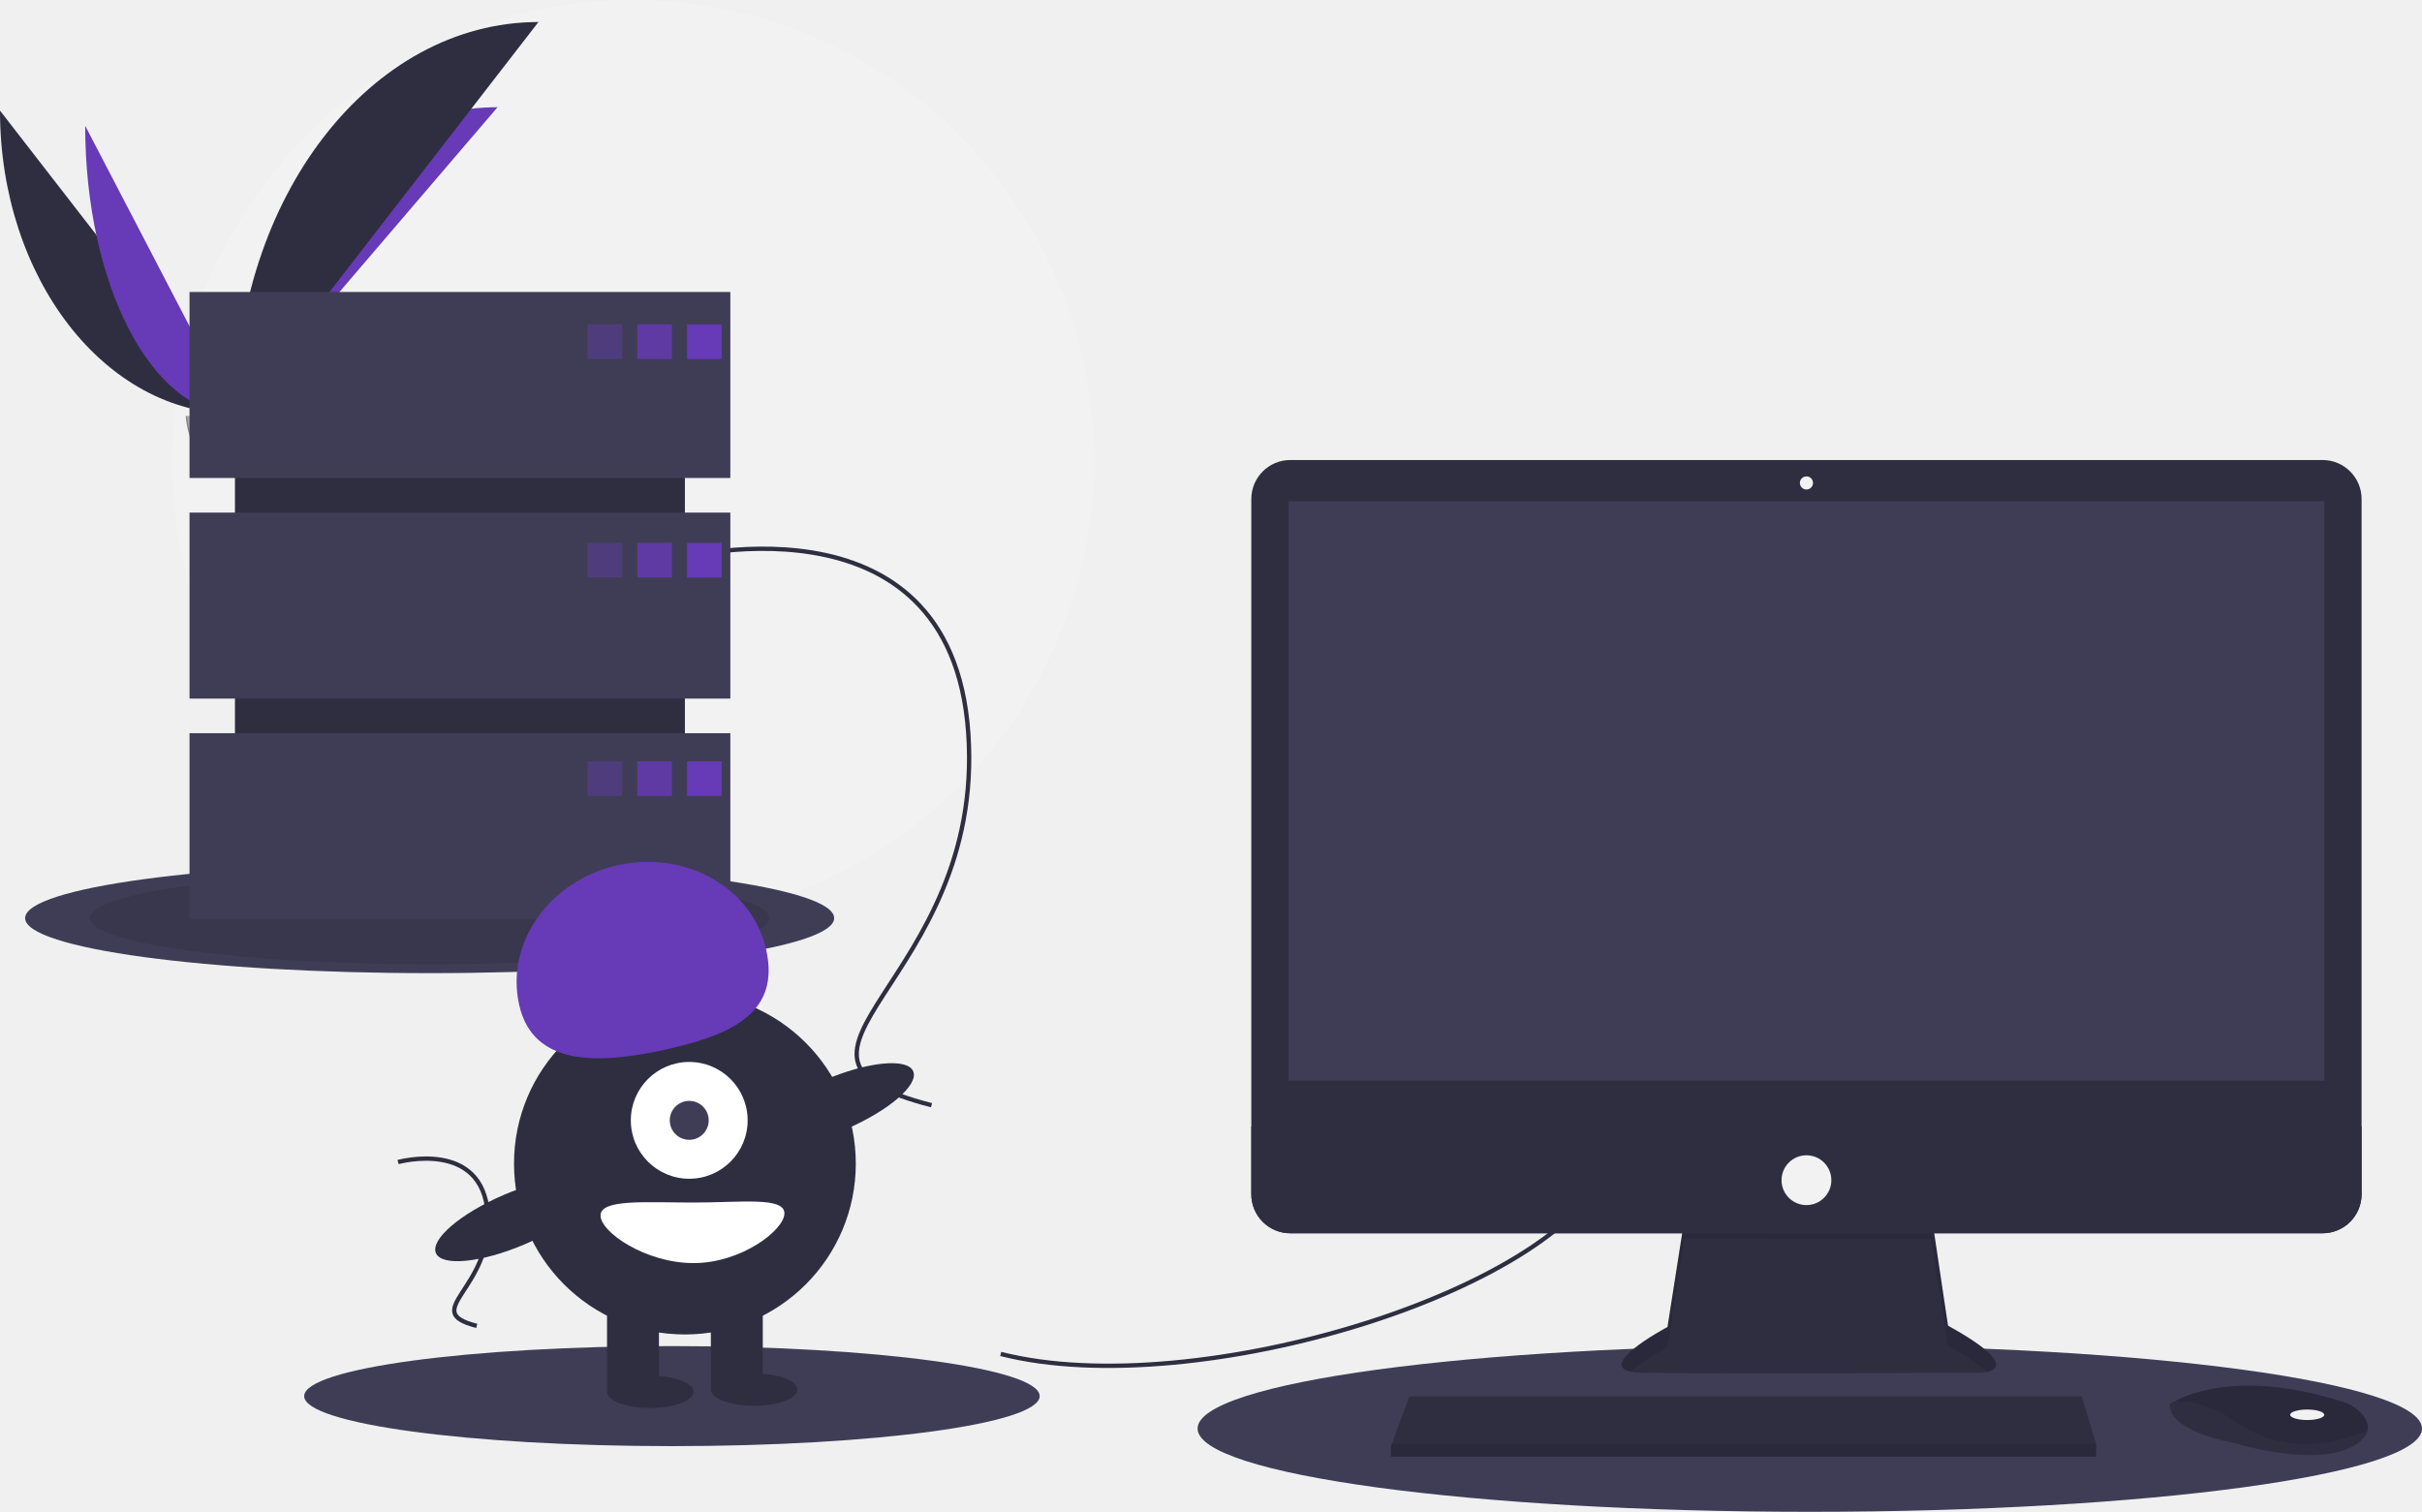
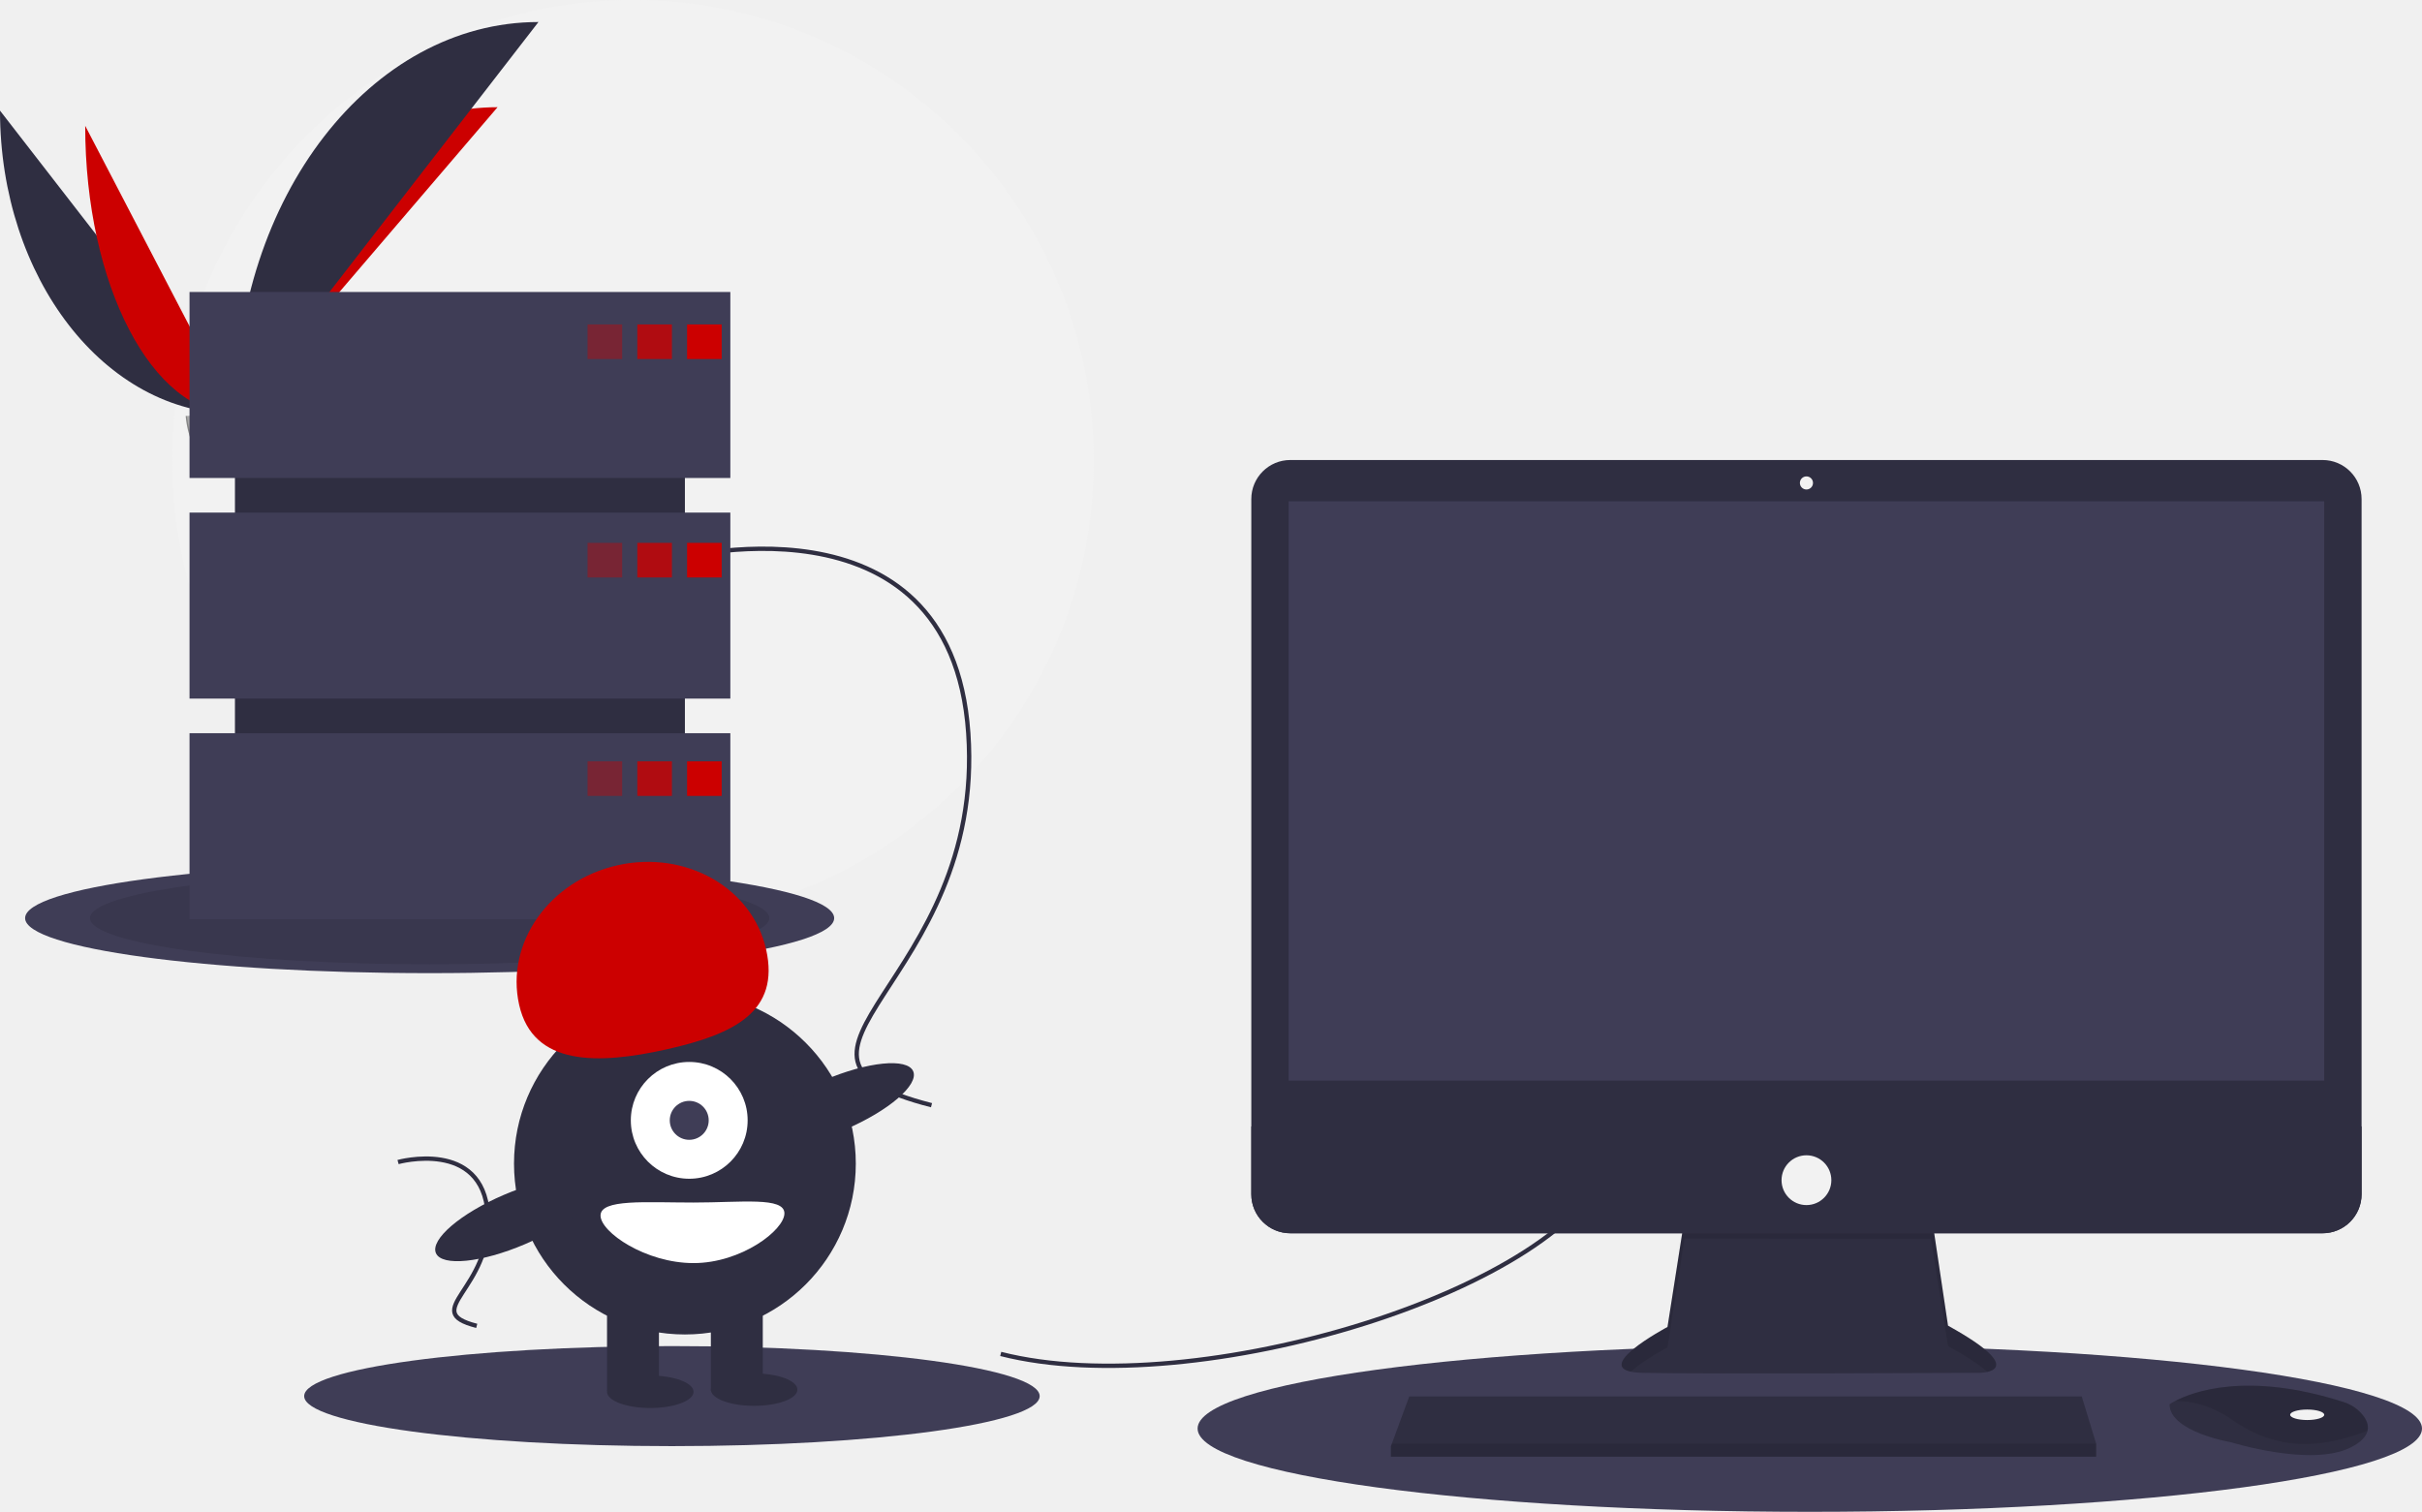
<svg xmlns="http://www.w3.org/2000/svg" data-name="Layer 1" width="1119.609" height="699" viewBox="0 0 1119.609 699">
  <circle cx="292.609" cy="213" r="213" fill="#f2f2f2" />
  <path d="M31.391,151.642c0,77.498,48.618,140.208,108.701,140.208" transform="translate(-31.39089 -100.5)" fill="#2f2e41" />
-   <path d="M140.092,291.851c0-78.369,54.255-141.784,121.304-141.784" transform="translate(-31.39089 -100.5)" fill="#673ab7" />
-   <path d="M70.775,158.668c0,73.615,31.003,133.183,69.316,133.183" transform="translate(-31.39089 -100.5)" fill="#673ab7" />
+   <path d="M140.092,291.851c0-78.369,54.255-141.784,121.304-141.784" transform="translate(-31.39089 -100.5)" fill="#cc0000" />
+   <path d="M70.775,158.668c0,73.615,31.003,133.183,69.316,133.183" transform="translate(-31.39089 -100.5)" fill="#cc0000" />
  <path d="M140.092,291.851c0-100.138,62.71-181.168,140.208-181.168" transform="translate(-31.39089 -100.5)" fill="#2f2e41" />
  <path d="M117.224,292.839s15.416-.475,20.061-3.783,23.713-7.258,24.866-1.953,23.167,26.388,5.763,26.529-40.439-2.711-45.076-5.535S117.224,292.839,117.224,292.839Z" transform="translate(-31.39089 -100.5)" fill="#a8a8a8" />
  <path d="M168.224,311.785c-17.404.14-40.439-2.711-45.076-5.535-3.531-2.151-4.938-9.869-5.409-13.43-.326.014-.515.02-.515.02s.976,12.433,5.613,15.257,27.672,5.676,45.076,5.535c5.024-.041,6.759-1.828,6.664-4.475C173.879,310.756,171.963,311.755,168.224,311.785Z" transform="translate(-31.39089 -100.5)" opacity="0.2" />
  <ellipse cx="198.609" cy="424.5" rx="187" ry="25.44" fill="#3f3d56" />
  <ellipse cx="198.609" cy="424.5" rx="157" ry="21.359" opacity="0.1" />
  <ellipse cx="836.609" cy="660.5" rx="283" ry="38.5" fill="#3f3d56" />
  <ellipse cx="310.609" cy="645.5" rx="170" ry="23.127" fill="#3f3d56" />
  <path d="M494,726.5c90,23,263-30,282-90" transform="translate(-31.39089 -100.5)" fill="none" stroke="#2f2e41" stroke-miterlimit="10" stroke-width="2" />
  <path d="M341,359.5s130-36,138,80-107,149-17,172" transform="translate(-31.39089 -100.5)" fill="none" stroke="#2f2e41" stroke-miterlimit="10" stroke-width="2" />
  <path d="M215.402,637.783s39.072-10.82,41.477,24.044-32.16,44.783-5.109,51.696" transform="translate(-31.39089 -100.5)" fill="none" stroke="#2f2e41" stroke-miterlimit="10" stroke-width="2" />
  <path d="M810.096,663.74,802.218,714.035s-38.782,20.603-11.513,21.209,155.733,0,155.733,0,24.845,0-14.543-21.815l-7.878-52.719Z" transform="translate(-31.39089 -100.5)" fill="#2f2e41" />
  <path d="M785.219,734.698c6.193-5.51,16.999-11.252,16.999-11.252l7.878-50.295,113.922.107,7.878,49.582c9.185,5.087,14.875,8.987,18.204,11.978,5.059-1.154,10.587-5.444-18.204-21.389l-7.878-52.719-113.922,3.03L802.218,714.035S769.63,731.35,785.219,734.698Z" transform="translate(-31.39089 -100.5)" opacity="0.1" />
  <rect x="578.433" y="212.689" width="513.253" height="357.52" rx="18.046" fill="#2f2e41" />
  <rect x="595.703" y="231.777" width="478.713" height="267.837" fill="#3f3d56" />
  <circle cx="835.059" cy="223.293" r="3.03" fill="#f2f2f2" />
  <path d="M1123.077,621.322V652.663a18.043,18.043,0,0,1-18.046,18.046H627.869A18.043,18.043,0,0,1,609.824,652.663V621.322Z" transform="translate(-31.39089 -100.5)" fill="#2f2e41" />
  <polygon points="968.978 667.466 968.978 673.526 642.968 673.526 642.968 668.678 643.417 667.466 651.452 645.651 962.312 645.651 968.978 667.466" fill="#2f2e41" />
  <path d="M1125.828,762.034c-.594,2.539-2.836,5.217-7.902,7.75-18.179,9.089-55.143-2.424-55.143-2.424s-28.48-4.848-28.48-17.573a22.725,22.725,0,0,1,2.497-1.485c7.643-4.044,32.984-14.021,77.918.422a18.739,18.739,0,0,1,8.541,5.597C1125.079,756.454,1126.507,759.157,1125.828,762.034Z" transform="translate(-31.39089 -100.5)" fill="#2f2e41" />
  <path d="M1125.828,762.034c-22.251,8.526-42.084,9.162-62.439-4.975-10.265-7.126-19.591-8.89-26.59-8.756,7.643-4.044,32.984-14.021,77.918.422a18.739,18.739,0,0,1,8.541,5.597C1125.079,756.454,1126.507,759.157,1125.828,762.034Z" transform="translate(-31.39089 -100.5)" opacity="0.1" />
  <ellipse cx="1066.538" cy="654.135" rx="7.878" ry="2.424" fill="#f2f2f2" />
  <circle cx="835.059" cy="545.667" r="11.513" fill="#f2f2f2" />
  <polygon points="968.978 667.466 968.978 673.526 642.968 673.526 642.968 668.678 643.417 667.466 968.978 667.466" opacity="0.1" />
  <rect x="108.609" y="159" width="208" height="242" fill="#2f2e41" />
  <rect x="87.609" y="135" width="250" height="86" fill="#3f3d56" />
  <rect x="87.609" y="237" width="250" height="86" fill="#3f3d56" />
  <rect x="87.609" y="339" width="250" height="86" fill="#3f3d56" />
-   <rect x="271.609" y="150" width="16" height="16" fill="#673ab7" opacity="0.4" />
-   <rect x="294.609" y="150" width="16" height="16" fill="#673ab7" opacity="0.8" />
-   <rect x="317.609" y="150" width="16" height="16" fill="#673ab7" />
-   <rect x="271.609" y="251" width="16" height="16" fill="#673ab7" opacity="0.4" />
-   <rect x="294.609" y="251" width="16" height="16" fill="#673ab7" opacity="0.8" />
-   <rect x="317.609" y="251" width="16" height="16" fill="#673ab7" />
-   <rect x="271.609" y="352" width="16" height="16" fill="#673ab7" opacity="0.4" />
-   <rect x="294.609" y="352" width="16" height="16" fill="#673ab7" opacity="0.8" />
-   <rect x="317.609" y="352" width="16" height="16" fill="#673ab7" />
+   <rect x="271.609" y="150" width="16" height="16" fill="#cc0000" opacity="0.4" />
+   <rect x="294.609" y="150" width="16" height="16" fill="#cc0000" opacity="0.8" />
+   <rect x="317.609" y="150" width="16" height="16" fill="#cc0000" />
+   <rect x="271.609" y="251" width="16" height="16" fill="#cc0000" opacity="0.4" />
+   <rect x="294.609" y="251" width="16" height="16" fill="#cc0000" opacity="0.8" />
+   <rect x="317.609" y="251" width="16" height="16" fill="#cc0000" />
+   <rect x="271.609" y="352" width="16" height="16" fill="#cc0000" opacity="0.4" />
+   <rect x="294.609" y="352" width="16" height="16" fill="#cc0000" opacity="0.8" />
+   <rect x="317.609" y="352" width="16" height="16" fill="#cc0000" />
  <circle cx="316.609" cy="538" r="79" fill="#2f2e41" />
  <rect x="280.609" y="600" width="24" height="43" fill="#2f2e41" />
  <rect x="328.609" y="600" width="24" height="43" fill="#2f2e41" />
  <ellipse cx="300.609" cy="643.5" rx="20" ry="7.5" fill="#2f2e41" />
  <ellipse cx="348.609" cy="642.5" rx="20" ry="7.5" fill="#2f2e41" />
  <circle cx="318.609" cy="518" r="27" fill="#fff" />
  <circle cx="318.609" cy="518" r="9" fill="#3f3d56" />
-   <path d="M271.367,565.032c-6.379-28.568,14.012-57.434,45.544-64.475s62.265,10.41,68.644,38.978-14.519,39.104-46.051,46.145S277.746,593.6,271.367,565.032Z" transform="translate(-31.39089 -100.5)" fill="#673ab7" />
+   <path d="M271.367,565.032c-6.379-28.568,14.012-57.434,45.544-64.475s62.265,10.41,68.644,38.978-14.519,39.104-46.051,46.145S277.746,593.6,271.367,565.032Z" transform="translate(-31.39089 -100.5)" fill="#cc0000" />
  <ellipse cx="417.215" cy="611.344" rx="39.5" ry="12.4" transform="translate(-238.2867 112.9804) rotate(-23.17116)" fill="#2f2e41" />
  <ellipse cx="269.215" cy="664.344" rx="39.5" ry="12.4" transform="translate(-271.0797 59.02084) rotate(-23.17116)" fill="#2f2e41" />
  <path d="M394,661.5c0,7.732-19.909,23-42,23s-43-14.268-43-22,20.909-6,43-6S394,653.768,394,661.5Z" transform="translate(-31.39089 -100.5)" fill="#fff" />
</svg>
